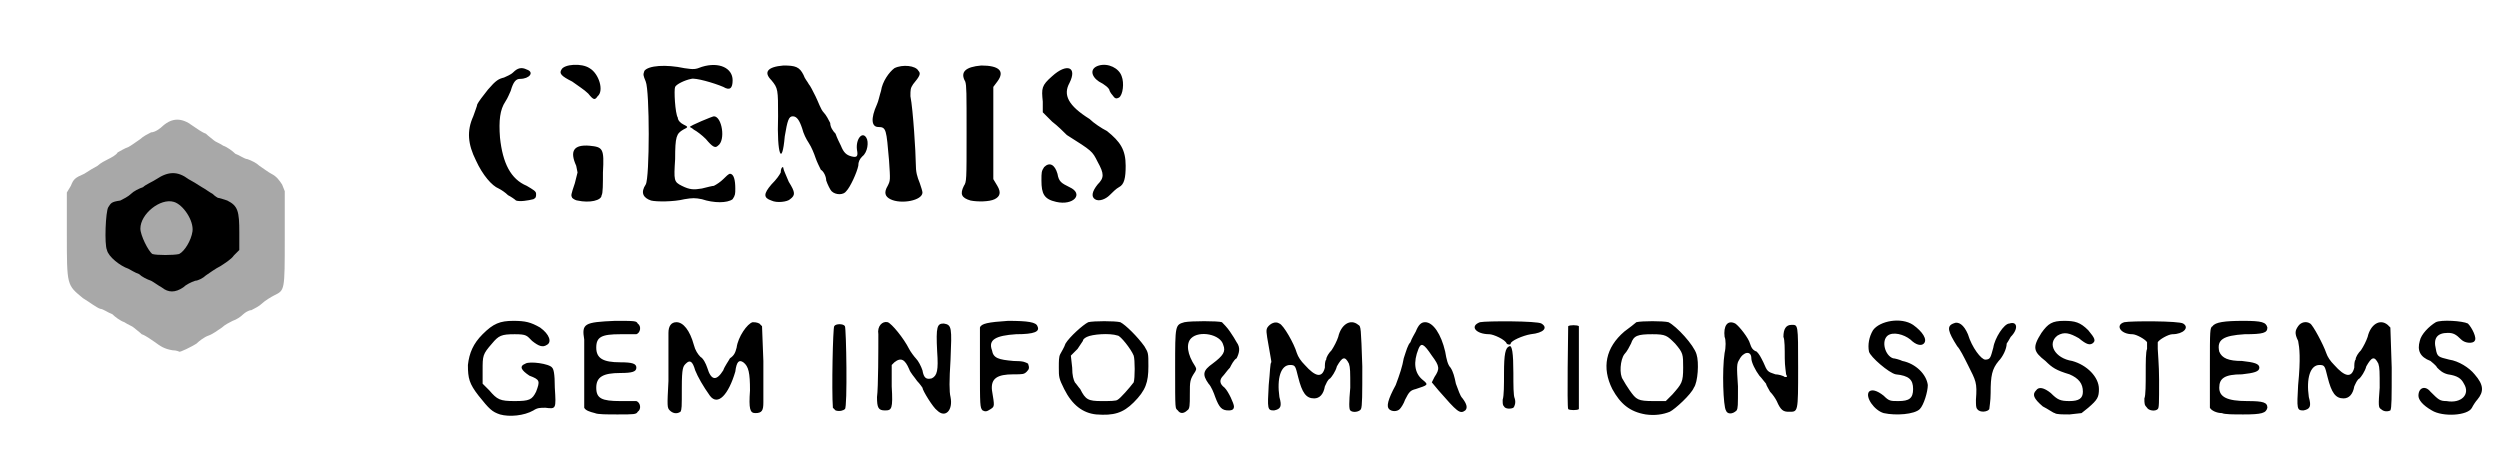
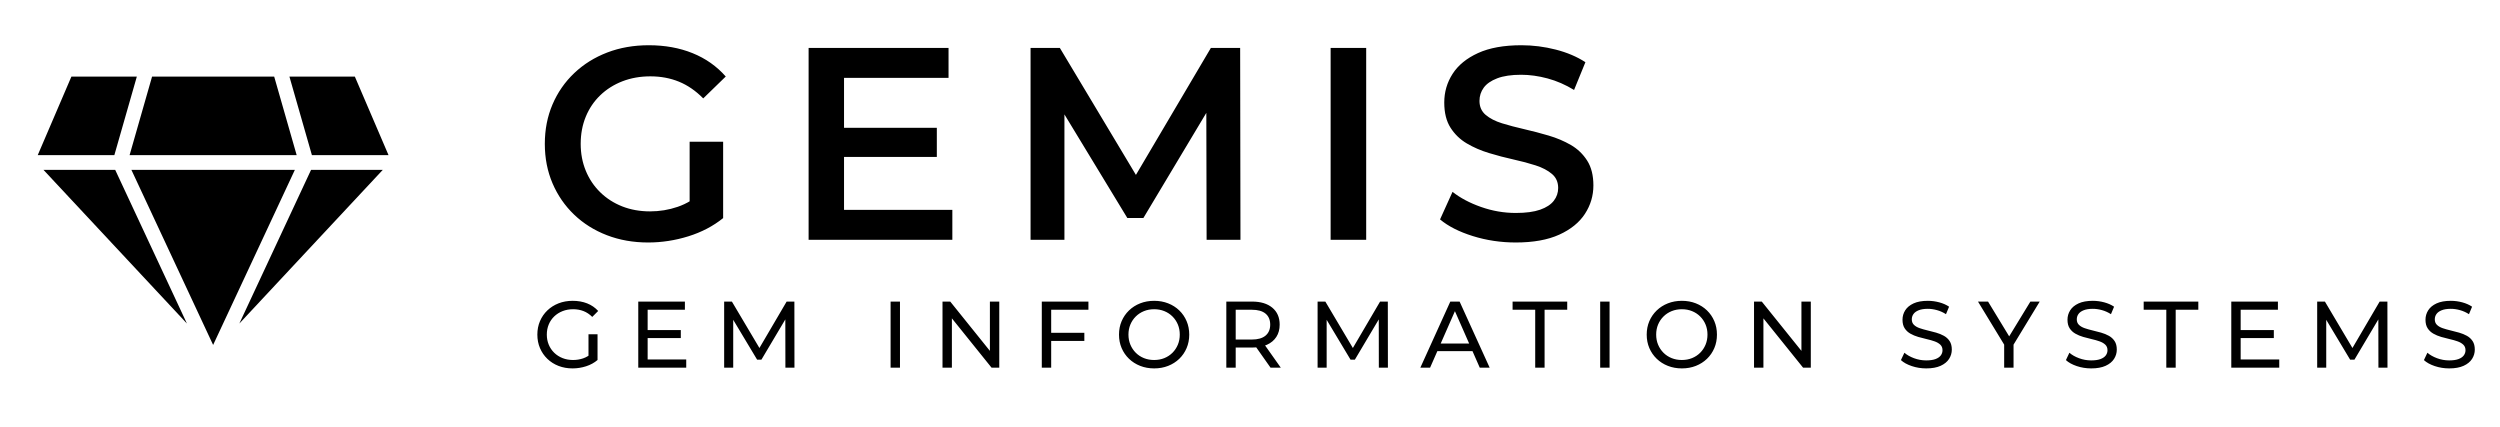
- <svg xmlns="http://www.w3.org/2000/svg" viewBox="0 0 187 34" fill-rule="evenodd" role="img" aria-label="GEMIS — GEM Information Systems">
-   <path fill="currentColor" opacity=".34" d="M12.9,26.2C12.3,26.1 12,25.9 11.6,25.6C11.3,25.4 10.9,25.1 10.6,25C10.4,24.8 10.1,24.6 10,24.5C9.9,24.4 9.6,24.3 9.3,24.1C9,24 8.6,23.7 8.4,23.5C8.1,23.4 7.7,23.1 7.5,23.1C7.2,23 6.7,22.6 6.2,22.3C5,21.3 5,21.4 5,17.5L5,14.4L5.3,13.9C5.5,13.4 5.6,13.3 6.3,13C6.6,12.8 7.1,12.5 7.3,12.4C7.5,12.2 7.9,12 8.1,11.9C8.3,11.8 8.7,11.6 8.8,11.4C9,11.3 9.3,11.1 9.6,11C9.8,10.9 10.2,10.6 10.5,10.4C10.7,10.2 11.1,10 11.3,9.9C11.6,9.9 12,9.6 12.2,9.4C12.9,8.8 13.6,8.8 14.4,9.4C14.7,9.6 15.1,9.9 15.4,10C15.6,10.2 15.9,10.4 16,10.5C16.1,10.6 16.4,10.7 16.7,10.9C17,11 17.4,11.3 17.6,11.5C17.9,11.6 18.3,11.9 18.5,11.9C18.8,12 19.2,12.2 19.4,12.4C19.7,12.6 20.1,12.9 20.3,13C20.7,13.2 20.9,13.5 21.1,13.8L21.3,14.3L21.3,17.8C21.3,21.8 21.3,21.7 20.5,22.1C20.3,22.2 19.8,22.5 19.6,22.7C19.4,22.9 19,23.1 18.8,23.2C18.6,23.2 18.3,23.4 18.2,23.5C18,23.7 17.7,23.9 17.4,24C17.2,24.1 16.8,24.3 16.6,24.5C16.3,24.7 15.9,25 15.6,25.1C15.3,25.2 14.9,25.5 14.7,25.7C14.4,25.9 13.4,26.4 13.4,26.3C13.4,26.3 13.2,26.2 12.9,26.2Z" />
-   <path fill="currentColor" d="M12.1,21.5C11.9,21.4 11.5,21.1 11.3,21C11,20.9 10.6,20.7 10.4,20.5C10.1,20.4 9.8,20.2 9.6,20.1C9,19.9 8.1,19.2 8,18.7C7.8,18.3 7.9,15.8 8.1,15.5C8.3,15.2 8.3,15.1 9,15C9.2,14.9 9.6,14.7 9.8,14.5C10,14.3 10.4,14.1 10.7,14C10.9,13.8 11.4,13.6 11.7,13.4C12.6,12.8 13.3,12.8 14.1,13.4C14.3,13.5 14.8,13.8 15.1,14C15.3,14.1 15.7,14.4 15.9,14.5C16.1,14.7 16.3,14.8 16.3,14.8C16.4,14.8 16.7,14.9 17,15C17.8,15.4 17.9,15.8 17.9,17.4L17.9,18.7L17.5,19.1C17.3,19.4 16.8,19.7 16.5,19.9C16.1,20.1 15.7,20.4 15.4,20.6C15.2,20.8 14.8,21 14.6,21C14.3,21.1 13.9,21.3 13.7,21.5C13.1,21.9 12.6,21.9 12.1,21.5ZM13.4,19C13.8,18.8 14.3,18 14.4,17.3C14.5,16.5 13.7,15.3 13,15.1C12,14.8 10.5,16 10.5,17.1C10.5,17.6 11.1,18.8 11.4,19C11.7,19.1 13,19.1 13.4,19Z" />
-   <path fill="currentColor" d="M37.4,31C36.8,30.8 36.6,30.6 35.8,29.6C35.1,28.7 35,28.3 35,27.3C35.1,26.4 35.4,25.7 36.1,25C36.9,24.2 37.4,24 38.4,24C39.3,24 39.7,24.1 40.4,24.5C41.1,25 41.3,25.6 40.9,25.8C40.6,26 40.3,25.9 39.8,25.5C39.4,25.1 39.4,25 38.5,25C37.5,25 37.3,25.1 36.8,25.7C36.1,26.5 36.1,26.6 36.1,27.7L36.1,28.7L36.6,29.2C37.2,29.9 37.4,30 38.5,30C39.6,30 39.8,29.9 40.1,29.3C40.4,28.5 40.4,28.4 39.6,28.1C39,27.7 38.8,27.4 39.3,27.2C39.6,27 41.1,27.2 41.3,27.5C41.4,27.6 41.5,27.9 41.5,29C41.6,30.6 41.6,30.6 40.8,30.5C40.4,30.5 40.2,30.5 39.9,30.7C39.2,31.1 38.1,31.2 37.4,31ZM82,31C81,30.9 80.2,30.3 79.6,29.1C79.2,28.3 79.2,28.2 79.2,27.5C79.2,27 79.2,26.7 79.3,26.5C79.4,26.3 79.6,26 79.7,25.7C80,25.2 81,24.3 81.4,24.1C81.8,24 83.4,24 83.8,24.1C84.2,24.3 85.1,25.2 85.6,25.9C85.9,26.4 85.9,26.4 85.9,27.4C85.9,28.6 85.7,29.2 84.8,30.1C84,30.9 83.3,31.1 82,31ZM123.1,31C121.9,30.8 121.2,30.2 120.6,29.1C119.8,27.5 120.1,26 121.5,24.8C121.9,24.5 122.3,24.2 122.4,24.1C122.8,24 124.4,24 124.8,24.1C125.4,24.4 126.7,25.8 126.9,26.5C127.1,27.1 127,28.6 126.7,29C126.5,29.5 125.3,30.6 124.9,30.8C124.4,31 123.8,31.1 123.1,31ZM44.5,30.9C44.1,30.8 43.8,30.7 43.7,30.5C43.7,30.4 43.7,29.3 43.7,28.1C43.7,26.9 43.7,25.6 43.7,25.4C43.5,24.2 43.7,24.1 46,24C47.5,24 47.6,24 47.7,24.2C48,24.4 47.9,24.9 47.6,25C47.5,25 46.9,25 46.4,25C45,25 44.6,25.2 44.6,26C44.6,26.8 45.1,27.1 46.4,27.1C47.3,27.1 47.6,27.2 47.6,27.5C47.6,27.8 47.3,27.9 46.4,27.9C45.1,27.9 44.6,28.2 44.6,29C44.6,29.8 45,30 46.4,30C46.9,30 47.5,30 47.6,30C47.9,30.1 48,30.6 47.7,30.8C47.6,31 47.4,31 46.2,31C45.4,31 44.7,31 44.5,30.9ZM140.9,30.9C140.2,30.7 139.5,29.7 139.8,29.3C140,29.1 140.4,29.2 140.9,29.6C141.3,30 141.4,30 142,30C142.8,30 143.1,29.8 143.1,29.1C143.1,28.4 142.8,28.1 141.8,28C141.3,27.9 139.9,26.7 139.8,26.3C139.7,25.8 139.8,25.2 140.1,24.7C140.6,24 142.2,23.7 143.1,24.3C143.8,24.8 144.2,25.4 143.9,25.7C143.7,25.9 143.3,25.8 142.9,25.4C142.4,25 141.6,24.8 141.2,25.1C140.7,25.5 141,26.6 141.6,26.8C141.7,26.8 142.1,26.9 142.3,27C143.3,27.2 144.1,28 144.2,28.8C144.2,29.3 143.9,30.3 143.6,30.6C143.2,31 141.8,31.1 140.9,30.9ZM153.7,30.9C153.6,30.9 153.2,30.6 152.8,30.4C152.1,29.8 152,29.5 152.3,29.2C152.5,28.9 152.9,29 153.4,29.4C153.9,29.9 154.1,30 154.8,30C155.5,30 155.8,29.8 155.8,29.3C155.8,28.7 155.5,28.3 154.8,28C153.8,27.7 153.5,27.5 153,27C152.1,26.3 152,26 152.7,24.9C153.2,24.2 153.5,24 154.4,24C155.2,24 155.6,24.1 156.2,24.7C156.7,25.3 156.8,25.5 156.5,25.7C156.3,25.8 156.1,25.8 155.5,25.3C154.8,24.9 154.4,24.8 153.9,25.1C153.1,25.7 153.7,26.8 155,27C156.1,27.3 157,28.2 157,29.1C157,29.7 156.9,29.9 156.2,30.5L155.7,30.9L154.8,31C154.3,31 153.8,31 153.7,30.9ZM166.2,30.9C165.8,30.9 165.4,30.7 165.3,30.5C165.3,30.3 165.3,29 165.3,27.4C165.3,24.7 165.3,24.5 165.5,24.4C165.7,24.1 166.4,24 167.8,24C169.2,24 169.5,24.1 169.6,24.5C169.6,24.9 169.3,25 167.9,25C166.3,25.1 165.8,25.4 166,26.3C166.2,26.8 166.7,27 167.7,27C168.6,27.1 169,27.2 169,27.5C169,27.8 168.6,27.9 167.7,28C166.4,28 166,28.3 166,29C166,29.7 166.6,30 168.1,30C169.3,30 169.6,30.1 169.6,30.5C169.5,30.9 169.2,31 167.8,31C167.1,31 166.4,31 166.2,30.9ZM181.9,30.7C181.2,30.3 180.9,29.9 180.9,29.6C180.9,29 181.4,28.8 181.8,29.3C182.4,29.9 182.5,30 183,30C184.1,30.2 184.8,29.5 184.3,28.7C184.1,28.3 183.8,28.1 183.1,28C182.7,27.9 182.5,27.7 182.3,27.5C182.2,27.3 181.9,27.1 181.8,27C181,26.7 180.8,26.2 181,25.5C181.1,25 181.7,24.4 182.2,24.1C182.6,23.9 184.2,24 184.6,24.2C184.9,24.5 185.3,25.3 185.1,25.5C185,25.7 184.4,25.7 184.1,25.4C183.7,25 183.5,24.9 183.1,24.9C182.3,24.9 182,25.3 182.2,26.1C182.3,26.7 182.4,26.7 183.2,26.9C183.9,27 184.7,27.5 185.1,28C185.8,28.8 185.8,29.3 185.3,29.9C185.2,30 185,30.3 184.9,30.5C184.6,31.1 182.7,31.2 181.9,30.7ZM50.1,30.7C49.9,30.5 49.9,30.4 50,28.5C50,26.3 50,25.5 50,24.9C50,24.4 50.2,24.1 50.6,24.1C51.1,24.1 51.6,24.7 51.9,25.8C52,26.2 52.2,26.5 52.4,26.7C52.6,26.8 52.8,27.2 52.9,27.5C53.2,28.5 53.6,28.5 54.1,27.7C54.2,27.4 54.5,27 54.6,26.8C54.9,26.6 55,26.4 55.1,26C55.2,25.2 55.9,24.2 56.3,24.1C56.4,24.1 56.6,24.1 56.8,24.2L57,24.4L57.1,27C57.1,28.5 57.1,29.9 57.1,30.1C57.1,30.7 57,30.9 56.5,30.9C56.1,30.9 56,30.6 56.1,29.2C56.1,27.9 56,27.4 55.6,27.1C55.3,26.9 55.1,27 55,27.8C54.5,29.5 53.7,30.4 53.1,29.6C52.6,28.9 52.2,28.2 52,27.7C51.8,27 51.6,26.9 51.3,27.2C51.1,27.4 51,27.5 51,29C51,30.5 51,30.6 50.9,30.8C50.6,31 50.3,30.9 50.1,30.7ZM70.1,30.7C69.8,30.5 69,29.2 69,29C69,29 68.8,28.7 68.6,28.5C68.4,28.2 68.1,27.9 68,27.6C67.7,26.9 67.4,26.7 66.9,27.1L66.7,27.3L66.7,28.9C66.8,30.6 66.7,30.7 66.2,30.7C65.7,30.7 65.6,30.5 65.6,29.7C65.7,29 65.7,26 65.7,25C65.6,24.4 66,24 66.4,24.1C66.7,24.2 67.6,25.3 68,26.1C68.1,26.3 68.4,26.7 68.5,26.8C68.7,27 68.9,27.4 69,27.7C69.1,28.3 69.3,28.4 69.7,28.3C70.1,28.1 70.2,27.7 70.1,26.3C70,24.4 70.1,24.2 70.6,24.2C71.2,24.3 71.2,24.5 71.1,26.9C71,28.5 71,29.3 71.1,29.7C71.3,30.7 70.7,31.3 70.1,30.7ZM88.1,30.7C87.9,30.5 87.9,30.8 87.9,27.5C87.9,24.3 87.9,24.3 88.6,24.1C89.1,24 91.1,24 91.4,24.1C91.5,24.2 91.8,24.5 92,24.8C92.2,25.1 92.4,25.4 92.5,25.6C92.8,26 92.7,26.4 92.5,26.8C92.3,26.9 92.1,27.3 92,27.5C91.8,27.7 91.6,28 91.5,28.1C91.2,28.4 91.2,28.7 91.6,29C91.9,29.3 92.3,30.2 92.3,30.4C92.3,30.6 92.2,30.7 91.9,30.7C91.4,30.7 91.2,30.5 90.9,29.7C90.8,29.4 90.6,28.9 90.4,28.7C89.9,28 90,27.7 90.7,27.2C91.5,26.6 91.7,26.3 91.5,25.8C91.3,25 89.7,24.7 89.1,25.3C88.7,25.7 88.8,26.5 89.4,27.4C89.5,27.6 89.5,27.6 89.4,27.8C89,28.4 89,28.5 89,29.5C89,30.3 89,30.6 88.8,30.7C88.6,30.9 88.3,31 88.1,30.7ZM129.1,30.7C128.9,30.4 128.8,27.7 129,26.4C129.1,26 129.1,25.4 129,25.2C128.9,24.4 129.2,23.9 129.8,24.2C130.1,24.4 130.8,25.3 130.9,25.7C131,26 131.1,26.2 131.4,26.3C131.6,26.5 131.7,26.7 131.9,27.1C132.2,27.8 132.2,27.8 132.8,28C133,28 133.4,28.1 133.5,28.2C133.7,28.2 133.7,28.2 133.6,28C133.6,27.9 133.5,27.4 133.5,26.8C133.5,26.1 133.5,25.4 133.4,25.2C133.4,24.6 133.6,24.3 134,24.3C134.5,24.3 134.5,24.2 134.5,27.5C134.5,30.9 134.5,30.8 133.8,30.8C133.4,30.8 133.2,30.7 132.9,30C132.8,29.8 132.6,29.5 132.4,29.3C132.3,29.1 132.1,28.8 132.1,28.7C132,28.6 131.8,28.3 131.6,28.1C131.3,27.7 131,27.1 131,26.8C131,26.2 130.4,26.3 130.1,26.9C129.9,27.2 129.9,27.4 130,28.9C130,30.4 130,30.5 129.9,30.7C129.6,31 129.2,31 129.1,30.7ZM62.5,30.7C62.4,30.6 62.3,30.5 62.3,30.5C62.2,29.2 62.3,24.5 62.4,24.4C62.5,24.2 63.1,24.2 63.2,24.4C63.3,24.5 63.4,30.5 63.2,30.6C63.1,30.7 62.8,30.8 62.5,30.7ZM73.5,30.7C73.3,30.5 73.3,30.3 73.3,27.6C73.3,26 73.3,24.6 73.3,24.5C73.4,24.2 73.9,24.1 75.4,24C76.9,24 77.5,24.1 77.6,24.4C77.8,24.8 77.4,25 76,25C74.5,25.1 73.9,25.4 74.2,26.2C74.3,26.8 74.7,26.9 75.8,27C76.6,27 76.7,27.1 76.9,27.2C77,27.5 77,27.6 76.8,27.8C76.6,28 76.5,28 75.8,28C74.6,28 74.1,28.3 74.2,29.2C74.4,30.4 74.4,30.4 74.1,30.6C73.8,30.8 73.7,30.8 73.5,30.7ZM101,30.7C100.9,30.6 100.9,30.1 101,29C101,27.8 101,27.5 100.9,27.2C100.6,26.6 100.4,26.7 100,27.4C99.9,27.8 99.6,28.2 99.5,28.3C99.3,28.4 99.2,28.7 99.1,28.9C99,29.5 98.7,29.8 98.3,29.8C97.7,29.8 97.4,29.4 97.1,28.2C96.9,27.4 96.9,27.3 96.5,27.3C95.8,27.3 95.5,28.3 95.7,29.7C95.9,30.4 95.8,30.6 95.3,30.7C94.8,30.7 94.8,30.6 94.9,28.8C95,27.9 95,27.1 95.1,27.1C95.1,27 95,26.5 94.9,25.9C94.7,24.8 94.7,24.7 94.8,24.5C95,24.2 95.4,24 95.7,24.2C96,24.3 96.8,25.7 97,26.4C97.1,26.7 97.3,27 97.6,27.3C98.4,28.2 98.9,28.3 99.1,27.5C99.1,27.3 99.1,27 99.2,26.9C99.2,26.7 99.4,26.4 99.6,26.2C99.8,25.9 100,25.5 100.1,25.2C100.3,24.3 101,23.8 101.6,24.3C101.8,24.4 101.8,24.5 101.9,27.4C101.9,29.5 101.9,30.4 101.8,30.6C101.7,30.8 101.2,30.9 101,30.7ZM103.9,30.6C103.7,30.4 103.8,29.9 104.4,28.8C104.7,28 104.9,27.4 105,26.8C105.2,26.2 105.3,25.8 105.5,25.6C105.6,25.3 105.8,25 105.9,24.8C106.1,24.3 106.3,24.1 106.6,24.1C107.2,24.1 107.8,25 108.1,26.3C108.2,26.9 108.3,27.3 108.5,27.5C108.7,27.8 108.8,28.2 108.9,28.7C109.1,29.2 109.2,29.6 109.4,29.8C109.7,30.2 109.8,30.5 109.6,30.7C109.2,31 109,30.8 107.6,29.2L107.1,28.6L107.3,28.2C107.7,27.6 107.7,27.4 107.1,26.6C106.5,25.7 106.3,25.6 106.1,26.1C105.7,27.1 105.8,27.9 106.4,28.4C106.9,28.8 106.8,28.8 105.9,29.1C105.5,29.2 105.4,29.3 105.1,29.9C105,30.2 104.8,30.5 104.7,30.6C104.5,30.8 104.1,30.8 103.9,30.6ZM147.9,30.6C147.8,30.5 147.8,30.3 147.8,29.9C147.9,28.6 147.8,28.5 147.2,27.3C146.9,26.7 146.6,26.1 146.4,25.9C145.7,24.8 145.6,24.4 146.1,24.2C146.5,24 146.9,24.3 147.2,25C147.5,26 148.2,26.9 148.5,26.9C148.9,26.9 148.9,26.7 149.1,26C149.2,25.3 149.9,24.2 150.3,24.2C150.9,24 151,24.6 150.4,25.2C150.3,25.4 150.1,25.7 150.1,25.7C150.1,26.1 149.8,26.7 149.5,27C149,27.6 148.9,28.1 148.9,29.4C148.9,30 148.8,30.5 148.8,30.6C148.7,30.8 148.1,30.9 147.9,30.6ZM178.1,30.6C177.9,30.5 177.9,30.3 178,29C178,27.8 178,27.5 177.9,27.2C177.6,26.6 177.4,26.7 177,27.4C176.9,27.8 176.6,28.2 176.5,28.3C176.3,28.4 176.2,28.7 176.1,28.9C176,29.5 175.7,29.8 175.3,29.8C174.7,29.8 174.4,29.4 174.1,28.2C173.9,27.4 173.9,27.3 173.5,27.3C172.8,27.3 172.5,28.3 172.7,29.7C172.9,30.4 172.8,30.6 172.3,30.7C171.8,30.7 171.8,30.6 171.9,28.8C172.1,26.8 172,26 171.9,25.5C171.6,24.9 171.7,24.7 171.9,24.4C172.1,24.1 172.5,24 172.8,24.2C173,24.3 173.8,25.8 174,26.4C174.1,26.7 174.3,27 174.6,27.3C175.4,28.2 175.9,28.3 176.1,27.5C176.1,27.3 176.1,27 176.2,26.9C176.2,26.7 176.4,26.4 176.6,26.2C176.8,25.9 177,25.5 177.1,25.2C177.3,24.3 178,23.8 178.6,24.3L178.8,24.5L178.9,27.5C178.9,29.8 178.9,30.5 178.8,30.7C178.6,30.8 178.3,30.8 178.1,30.6ZM117.3,30.6C117.2,30.4 117.3,24.6 117.3,24.4C117.4,24.3 118,24.3 118.1,24.4C118.1,24.5 118.1,25.9 118.1,27.5C118.1,29.1 118.1,30.5 118.1,30.6C118,30.7 117.4,30.7 117.3,30.6ZM160.6,30.5C160.4,30.3 160.4,30.2 160.4,29.8C160.5,29.6 160.5,28.7 160.5,27.9C160.5,27.1 160.5,26.3 160.6,26.1C160.6,26 160.6,25.7 160.6,25.6C160.5,25.4 159.8,25 159.5,25C158.6,25 158.2,24.3 158.9,24.1C159.4,24 163,24 163.3,24.2C163.8,24.5 163.3,25 162.5,25C162.2,25 161.5,25.4 161.4,25.6C161.4,25.8 161.4,26 161.4,26.1C161.4,26.3 161.5,27.3 161.5,28.4C161.5,30.2 161.5,30.5 161.4,30.6C161.2,30.8 160.7,30.7 160.6,30.5ZM112.5,30.4C112.4,30.3 112.4,30.2 112.4,29.9C112.5,29.6 112.5,28.8 112.5,27.9C112.5,26.5 112.6,26 112.9,25.9C113.1,25.8 113.2,26.4 113.2,27.9C113.2,28.8 113.2,29.6 113.3,29.8C113.4,30.1 113.3,30.4 113.2,30.5C113,30.6 112.6,30.6 112.5,30.4ZM83.6,29.9C83.8,29.8 84.5,29 84.8,28.6C84.9,28.3 84.9,26.9 84.8,26.6C84.6,26.1 83.8,25.1 83.6,25.1C83,24.9 81.7,25 81.3,25.2C81.1,25.3 81,25.4 81,25.5C81,25.5 80.8,25.8 80.6,26.1L80.1,26.6L80.2,27.5C80.2,28.1 80.3,28.4 80.4,28.6C80.5,28.7 80.7,29 80.8,29.1C81.2,29.9 81.4,30 82.4,30C83,30 83.5,30 83.6,29.9ZM125.1,29.5C125.8,28.7 125.9,28.6 125.9,27.5C125.9,26.5 125.9,26.4 125.3,25.7C124.7,25.1 124.6,25 123.6,25C122.5,25 122.2,25.1 122,25.7C121.9,25.9 121.7,26.3 121.5,26.5C121.2,26.9 121.1,28 121.4,28.4C121.5,28.6 121.7,28.9 121.9,29.2C122.4,29.9 122.5,30 123.7,30L124.6,30L125.1,29.5ZM112.7,25.7C112.6,25.4 111.7,25 111.4,25C110.4,25 109.9,24.4 110.7,24.1C111.2,24 115,24 115.3,24.2C115.8,24.5 115.5,24.9 114.5,25C113.9,25.1 113,25.5 113,25.7C113,25.8 112.8,25.8 112.7,25.7ZM79,15.1C78.1,14.9 77.9,14.5 77.9,13.5C77.9,12.9 77.9,12.8 78.1,12.5C78.5,12.1 78.9,12.3 79.1,13C79.2,13.6 79.4,13.7 80,14C81.1,14.5 80.3,15.4 79,15.1ZM38.6,15C38.5,14.9 38.2,14.7 38,14.6C37.8,14.4 37.5,14.2 37.3,14.1C36.8,13.9 36.1,13.1 35.6,12C35,10.8 34.9,9.8 35.4,8.7C35.5,8.4 35.7,7.9 35.7,7.8C35.8,7.6 36.1,7.2 36.5,6.7C37.1,6 37.3,5.9 37.7,5.8C37.9,5.7 38.2,5.6 38.4,5.4C38.7,5.1 39,5 39.4,5.2C40,5.4 39.6,5.9 38.9,5.9C38.6,5.9 38.4,6.1 38.2,6.8C38.1,7 38,7.3 37.8,7.6C37.4,8.2 37.3,9 37.4,10.3C37.6,12.2 38.2,13.4 39.4,13.9C39.9,14.2 40.1,14.3 40.1,14.5C40.1,14.7 40.1,14.8 39.9,14.9C39.5,15 38.9,15.1 38.6,15ZM43.2,15C43.1,15 42.9,14.9 42.8,14.8C42.7,14.6 42.7,14.6 43,13.7L43.2,12.9L43.1,12.4C42.6,11.3 42.9,10.8 44.1,10.9C45.1,11 45.2,11.1 45.1,12.9C45.1,13.7 45.1,14.5 45,14.6C45,15 44.1,15.2 43.2,15ZM48.7,15C48.1,14.8 47.9,14.4 48.3,13.8C48.6,13.3 48.6,6.8 48.3,6.1C48.1,5.6 48.1,5.6 48.2,5.3C48.5,4.9 49.8,4.8 51.2,5.1C51.9,5.2 52,5.2 52.5,5C53.8,4.6 54.8,5.1 54.8,6C54.8,6.6 54.6,6.8 54.1,6.5C53.4,6.2 52,5.8 51.7,5.9C51.2,6 50.6,6.3 50.5,6.5C50.4,6.7 50.5,8.5 50.7,8.8C50.7,9 50.9,9.2 51.1,9.3C51.5,9.5 51.5,9.5 51.1,9.7C50.6,10 50.5,10.2 50.5,11.9C50.4,13.5 50.4,13.6 51,13.9C51.6,14.2 51.9,14.2 52.5,14.1C52.9,14 53.3,13.9 53.4,13.9C53.6,13.8 53.9,13.6 54.1,13.4C54.3,13.2 54.5,13 54.6,13C54.9,13 55,13.5 55,14.1C55,14.5 55,14.6 54.8,14.9C54.4,15.2 53.4,15.2 52.5,14.9C52,14.8 51.8,14.8 51.2,14.9C50.4,15.1 49.1,15.1 48.7,15ZM57.7,15C57.1,14.8 57.1,14.5 57.7,13.8C58.1,13.4 58.3,13.1 58.4,12.9C58.4,12.5 58.6,12.4 58.6,12.6C58.6,12.7 58.8,13.1 59,13.6C59.5,14.4 59.5,14.6 59.1,14.9C58.9,15.1 58.1,15.2 57.7,15ZM66.6,14.9C66.2,14.7 66.1,14.4 66.4,13.9C66.6,13.5 66.6,13.5 66.5,12C66.3,9.7 66.3,9.5 65.7,9.5C65.2,9.5 65.1,8.9 65.6,7.8C65.7,7.6 65.8,7.1 65.9,6.8C66,6.1 66.5,5.4 66.9,5.1C67.5,4.8 68.5,4.9 68.7,5.3C68.9,5.5 68.8,5.7 68.3,6.3C68.1,6.6 68.1,6.7 68.1,7.2C68.3,8.2 68.5,11.5 68.5,12.2C68.5,12.9 68.6,13.2 68.8,13.7C68.9,14 69,14.3 69,14.4C69,15 67.4,15.3 66.6,14.9ZM72.6,15C71.9,14.8 71.8,14.5 72.1,13.9C72.3,13.6 72.3,13.5 72.3,10C72.3,6.9 72.3,6.4 72.2,6.1C71.8,5.4 72.2,5 73.4,4.9C74.7,4.9 75.2,5.3 74.6,6.1L74.3,6.5L74.3,10L74.3,13.4L74.6,13.9C74.9,14.4 74.8,14.7 74.4,14.9C74,15.1 73.1,15.1 72.6,15ZM81.9,14.9C81.6,14.7 81.7,14.3 82.1,13.8C82.6,13.3 82.6,13 82.1,12.1C81.7,11.3 81.7,11.3 79.8,10.1C79.6,9.9 79.1,9.4 78.7,9.1L78,8.4L78,7.6C77.9,6.6 77.9,6.4 78.7,5.7C79.8,4.7 80.6,5 80,6.2C79.5,7.1 79.9,7.9 81.5,8.9C81.8,9.2 82.4,9.6 82.8,9.8C83.8,10.6 84.2,11.2 84.2,12.4C84.2,13.3 84.1,13.8 83.7,14C83.5,14.1 83.2,14.4 83,14.6C82.7,14.9 82.2,15.1 81.9,14.9ZM62.2,14.3C62.1,14.2 61.9,13.8 61.8,13.5C61.8,13.2 61.6,12.8 61.4,12.7C61.3,12.5 61.1,12.1 61,11.8C60.9,11.5 60.7,11 60.5,10.7C60.3,10.4 60.1,10 60,9.6C59.8,9 59.6,8.7 59.3,8.7C59,8.7 58.9,9 58.7,10.2C58.5,12.5 58.1,11.6 58.2,8.7C58.2,6.7 58.2,6.6 57.7,6C57.1,5.4 57.4,5 58.6,4.9C59.5,4.9 59.8,5 60.1,5.6C60.2,5.9 60.4,6.1 60.5,6.3C60.6,6.4 60.8,6.8 61,7.2C61.2,7.6 61.4,8.2 61.6,8.4C61.8,8.6 62,9 62.1,9.2C62.1,9.5 62.3,9.8 62.5,10C62.6,10.3 62.8,10.7 62.9,10.9C63.1,11.4 63.3,11.6 63.7,11.7C64.1,11.8 64.2,11.7 64.1,11.2C64,10.4 64.5,9.8 64.8,10.3C65,10.6 64.9,11.4 64.5,11.7C64.3,11.9 64.2,12.1 64.2,12.4C64.1,12.9 63.6,14 63.3,14.3C63.1,14.6 62.5,14.6 62.2,14.3ZM52.8,10.4C52.5,10.1 52.1,9.8 51.9,9.7C51.8,9.6 51.6,9.5 51.6,9.5C51.6,9.4 53.3,8.7 53.4,8.7C54,8.7 54.3,10.5 53.7,10.9C53.5,11.1 53.3,11 52.8,10.4ZM44,7C43.7,6.7 43.2,6.4 42.8,6.1C42,5.7 41.8,5.5 42,5.2C42.2,4.8 43.5,4.7 44.1,5.1C44.8,5.5 45.2,6.8 44.7,7.2C44.5,7.5 44.4,7.5 44,7ZM83.2,7.1C83.1,7 83,6.8 83,6.8C83,6.6 82.6,6.3 82.2,6.1C81.6,5.7 81.5,5.1 82.2,4.9C82.9,4.7 83.7,5.1 83.9,5.7C84.1,6.2 84,7.1 83.7,7.3C83.5,7.4 83.4,7.4 83.2,7.1Z" />
+ <svg xmlns="http://www.w3.org/2000/svg" viewBox="0 0 234.6 40" role="img" aria-label="GEMIS — GEM Information Systems" fill="currentColor">
+   <g>
+     <polygon points="6.70,7.19 12.84,7.19 10.73,14.56 3.54,14.56" />
+     <polygon points="14.27,7.19 25.73,7.19 27.84,14.56 12.16,14.56" />
+     <polygon points="27.16,7.19 33.30,7.19 36.46,14.56 29.27,14.56" />
+     <polygon points="4.08,15.94 10.81,15.94 17.54,30.36" />
+     <polygon points="12.33,15.94 27.67,15.94 20.00,32.37" />
+     <polygon points="29.19,15.94 35.92,15.94 22.46,30.36" />
+   </g>
+   <path d="M60.822 22.755Q58.726 22.755 56.955 22.073Q55.183 21.392 53.878 20.143Q52.573 18.894 51.85 17.205Q51.126 15.516 51.126 13.5Q51.126 11.484 51.85 9.795Q52.573 8.106 53.891 6.857Q55.209 5.608 56.984 4.927Q58.759 4.245 60.884 4.245Q63.155 4.245 64.993 4.989Q66.832 5.732 68.105 7.179L65.991 9.234Q64.941 8.167 63.716 7.666Q62.49 7.164 61.036 7.164Q59.607 7.164 58.406 7.629Q57.204 8.095 56.325 8.944Q55.445 9.792 54.969 10.951Q54.492 12.11 54.492 13.5Q54.492 14.861 54.969 16.021Q55.445 17.182 56.325 18.042Q57.204 18.902 58.391 19.369Q59.578 19.836 61.003 19.836Q62.345 19.836 63.591 19.41Q64.837 18.985 65.965 17.98L67.859 20.466Q66.46 21.594 64.598 22.174Q62.735 22.755 60.822 22.755ZM67.859 20.466 64.715 20.031V13.302H67.859Z M75.88 22.5V4.5H89.011V7.308H79.204V19.692H89.368V22.5ZM78.949 14.729V11.992H87.912V14.729Z M96.708 22.5V4.5H99.458L107.33 17.64H105.871L113.627 4.5H116.376L116.405 22.5H113.228L113.199 9.473H113.871L107.297 20.455H105.787L99.12 9.473H99.886V22.5Z M124.866 22.5V4.5H128.203V22.5Z M142.238 22.755Q140.132 22.755 138.202 22.151Q136.273 21.547 135.134 20.59L136.305 18.003Q137.389 18.861 138.982 19.422Q140.574 19.984 142.245 19.984Q143.656 19.984 144.527 19.678Q145.398 19.372 145.809 18.84Q146.219 18.308 146.219 17.642Q146.219 16.817 145.634 16.322Q145.05 15.826 144.106 15.521Q143.163 15.216 142.019 14.964Q140.876 14.712 139.73 14.363Q138.585 14.015 137.641 13.457Q136.698 12.899 136.114 11.979Q135.529 11.06 135.529 9.62Q135.529 8.15 136.311 6.931Q137.093 5.712 138.699 4.979Q140.306 4.245 142.77 4.245Q144.394 4.245 145.989 4.653Q147.584 5.062 148.775 5.836L147.71 8.442Q146.507 7.707 145.227 7.361Q143.946 7.016 142.741 7.016Q141.374 7.016 140.501 7.349Q139.629 7.682 139.231 8.231Q138.834 8.779 138.834 9.468Q138.834 10.289 139.418 10.783Q140.003 11.277 140.946 11.569Q141.889 11.861 143.035 12.122Q144.18 12.384 145.324 12.722Q146.468 13.059 147.411 13.606Q148.354 14.153 148.939 15.07Q149.524 15.988 149.524 17.403Q149.524 18.847 148.731 20.066Q147.938 21.285 146.321 22.02Q144.705 22.755 142.238 22.755Z" />
+   <path d="M53.729 34.571Q53.016 34.571 52.412 34.337Q51.809 34.102 51.364 33.673Q50.919 33.244 50.672 32.666Q50.425 32.088 50.425 31.4Q50.425 30.712 50.672 30.134Q50.919 29.556 51.368 29.127Q51.816 28.698 52.42 28.463Q53.023 28.229 53.744 28.229Q54.485 28.229 55.095 28.468Q55.704 28.708 56.133 29.181L55.578 29.739Q55.197 29.362 54.752 29.19Q54.306 29.018 53.781 29.018Q53.247 29.018 52.794 29.195Q52.342 29.372 52.008 29.693Q51.675 30.014 51.494 30.448Q51.313 30.883 51.313 31.4Q51.313 31.909 51.494 32.344Q51.675 32.779 52.008 33.103Q52.342 33.428 52.791 33.605Q53.239 33.782 53.774 33.782Q54.269 33.782 54.723 33.628Q55.178 33.473 55.57 33.11L56.073 33.782Q55.614 34.173 54.997 34.372Q54.38 34.571 53.729 34.571ZM56.073 33.782 55.224 33.667V31.365H56.073Z M59.895 34.5V28.3H64.271V29.067H60.775V33.733H64.396V34.5ZM60.701 31.727V30.975H63.887V31.727Z M67.955 34.5V28.3H68.681L71.459 32.984H71.072L73.818 28.3H74.545L74.552 34.5H73.702L73.694 29.641H73.892L71.452 33.75H71.047L68.583 29.641H68.805V34.5Z M83.573 34.5V28.3H84.454V34.5Z M88.445 34.5V28.3H89.171L93.266 33.391H92.892V28.3H93.772V34.5H93.046L88.951 29.409H89.325V34.5Z M97.762 34.5V28.3H102.138V29.067H98.643V34.5ZM98.561 31.994V31.227H101.755V31.994Z M108.308 34.571Q107.597 34.571 106.993 34.333Q106.389 34.095 105.944 33.666Q105.5 33.237 105.253 32.661Q105.007 32.084 105.007 31.4Q105.007 30.716 105.253 30.139Q105.5 29.563 105.945 29.133Q106.391 28.703 106.992 28.466Q107.594 28.229 108.306 28.229Q109.018 28.229 109.617 28.465Q110.217 28.701 110.661 29.128Q111.105 29.556 111.351 30.135Q111.598 30.713 111.598 31.401Q111.598 32.088 111.351 32.666Q111.105 33.244 110.661 33.672Q110.217 34.099 109.617 34.335Q109.018 34.571 108.308 34.571ZM108.306 33.782Q108.824 33.782 109.262 33.605Q109.699 33.427 110.024 33.104Q110.348 32.78 110.529 32.347Q110.71 31.914 110.71 31.398Q110.71 30.882 110.53 30.451Q110.35 30.021 110.025 29.697Q109.7 29.373 109.262 29.196Q108.824 29.018 108.306 29.018Q107.788 29.018 107.348 29.196Q106.909 29.374 106.582 29.698Q106.256 30.022 106.075 30.453Q105.894 30.885 105.894 31.398Q105.894 31.911 106.075 32.344Q106.255 32.777 106.581 33.103Q106.907 33.429 107.347 33.606Q107.788 33.782 108.306 33.782Z M115.078 34.5V28.3H117.499Q118.701 28.3 119.393 28.873Q120.084 29.447 120.084 30.464Q120.084 31.132 119.773 31.614Q119.462 32.097 118.884 32.355Q118.306 32.614 117.499 32.614H115.565L115.958 32.205V34.5ZM119.226 34.5 117.642 32.25H118.597L120.188 34.5ZM115.958 32.292 115.565 31.862H117.472Q118.322 31.862 118.759 31.494Q119.196 31.126 119.196 30.464Q119.196 29.794 118.759 29.43Q118.322 29.067 117.472 29.067H115.565L115.958 28.629Z M123.643 34.5V28.3H124.37L127.147 32.984H126.761L129.507 28.3H130.233L130.241 34.5H129.39L129.383 29.641H129.581L127.141 33.75H126.735L124.271 29.641H124.493V34.5Z M133.286 34.5 136.097 28.3H136.97L139.789 34.5H138.86L136.351 28.793H136.709L134.2 34.5ZM134.481 32.953 134.726 32.238H138.213L138.466 32.953Z M144.064 34.5V29.067H141.941V28.3H147.068V29.067H144.944V34.5Z M150.161 34.5V28.3H151.042V34.5Z M157.828 34.571Q157.118 34.571 156.513 34.333Q155.909 34.095 155.465 33.666Q155.02 33.237 154.773 32.661Q154.527 32.084 154.527 31.4Q154.527 30.716 154.773 30.139Q155.02 29.563 155.466 29.133Q155.911 28.703 156.513 28.466Q157.114 28.229 157.826 28.229Q158.538 28.229 159.138 28.465Q159.737 28.701 160.181 29.128Q160.625 29.556 160.872 30.135Q161.118 30.713 161.118 31.401Q161.118 32.088 160.872 32.666Q160.625 33.244 160.181 33.672Q159.737 34.099 159.138 34.335Q158.538 34.571 157.828 34.571ZM157.826 33.782Q158.344 33.782 158.782 33.605Q159.219 33.427 159.544 33.104Q159.868 32.78 160.049 32.347Q160.23 31.914 160.23 31.398Q160.23 30.882 160.05 30.451Q159.87 30.021 159.545 29.697Q159.22 29.373 158.782 29.196Q158.344 29.018 157.826 29.018Q157.308 29.018 156.869 29.196Q156.429 29.374 156.103 29.698Q155.776 30.022 155.595 30.453Q155.415 30.885 155.415 31.398Q155.415 31.911 155.595 32.344Q155.776 32.777 156.101 33.103Q156.427 33.429 156.868 33.606Q157.308 33.782 157.826 33.782Z M164.598 34.5V28.3H165.325L169.42 33.391H169.046V28.3H169.926V34.5H169.2L165.104 29.409H165.479V34.5Z M180.757 34.571Q180.046 34.571 179.4 34.353Q178.753 34.135 178.383 33.792L178.709 33.101Q179.062 33.409 179.611 33.614Q180.161 33.82 180.755 33.82Q181.294 33.82 181.63 33.694Q181.966 33.567 182.126 33.35Q182.285 33.133 182.285 32.864Q182.285 32.541 182.08 32.346Q181.875 32.151 181.543 32.033Q181.211 31.915 180.81 31.825Q180.409 31.734 180.007 31.617Q179.605 31.499 179.273 31.311Q178.941 31.124 178.736 30.811Q178.531 30.499 178.531 30.004Q178.531 29.522 178.785 29.119Q179.04 28.716 179.567 28.472Q180.094 28.229 180.91 28.229Q181.451 28.229 181.982 28.372Q182.514 28.516 182.902 28.78L182.611 29.483Q182.209 29.224 181.764 29.102Q181.32 28.98 180.904 28.98Q180.384 28.98 180.049 29.115Q179.714 29.249 179.559 29.47Q179.403 29.691 179.403 29.968Q179.403 30.293 179.609 30.488Q179.814 30.684 180.146 30.797Q180.477 30.911 180.879 31.006Q181.281 31.1 181.683 31.214Q182.084 31.329 182.416 31.513Q182.748 31.697 182.953 32.008Q183.158 32.319 183.158 32.805Q183.158 33.279 182.899 33.682Q182.64 34.085 182.107 34.328Q181.574 34.571 180.757 34.571Z M188.071 34.5V32.128L188.273 32.672L185.614 28.3H186.558L188.801 31.99H188.281L190.532 28.3H191.408L188.75 32.672L188.951 32.128V34.5Z M196.239 34.571Q195.529 34.571 194.882 34.353Q194.236 34.135 193.866 33.792L194.192 33.101Q194.544 33.409 195.094 33.614Q195.644 33.82 196.238 33.82Q196.776 33.82 197.112 33.694Q197.448 33.567 197.608 33.35Q197.767 33.133 197.767 32.864Q197.767 32.541 197.562 32.346Q197.357 32.151 197.025 32.033Q196.694 31.915 196.292 31.825Q195.891 31.734 195.489 31.617Q195.087 31.499 194.755 31.311Q194.423 31.124 194.218 30.811Q194.013 30.499 194.013 30.004Q194.013 29.522 194.267 29.119Q194.522 28.716 195.049 28.472Q195.576 28.229 196.392 28.229Q196.933 28.229 197.464 28.372Q197.996 28.516 198.385 28.78L198.093 29.483Q197.691 29.224 197.247 29.102Q196.802 28.98 196.386 28.98Q195.867 28.98 195.531 29.115Q195.196 29.249 195.041 29.47Q194.886 29.691 194.886 29.968Q194.886 30.293 195.091 30.488Q195.296 30.684 195.628 30.797Q195.96 30.911 196.362 31.006Q196.764 31.1 197.165 31.214Q197.566 31.329 197.898 31.513Q198.23 31.697 198.435 32.008Q198.64 32.319 198.64 32.805Q198.64 33.279 198.381 33.682Q198.123 34.085 197.59 34.328Q197.057 34.571 196.239 34.571Z M203.286 34.5V29.067H201.163V28.3H206.29V29.067H204.167V34.5Z M209.384 34.5V28.3H213.76V29.067H210.264V33.733H213.885V34.5ZM210.19 31.727V30.975H213.376V31.727Z M217.444 34.5V28.3H218.17L220.948 32.984H220.561L223.307 28.3H224.034L224.041 34.5H223.191L223.183 29.641H223.381L220.941 33.75H220.536L218.072 29.641H218.294V34.5Z M229.834 34.571Q229.124 34.571 228.477 34.353Q227.831 34.135 227.461 33.792L227.787 33.101Q228.139 33.409 228.689 33.614Q229.239 33.82 229.833 33.82Q230.371 33.82 230.707 33.694Q231.044 33.567 231.203 33.35Q231.363 33.133 231.363 32.864Q231.363 32.541 231.157 32.346Q230.952 32.151 230.621 32.033Q230.289 31.915 229.887 31.825Q229.486 31.734 229.084 31.617Q228.682 31.499 228.35 31.311Q228.018 31.124 227.813 30.811Q227.608 30.499 227.608 30.004Q227.608 29.522 227.863 29.119Q228.117 28.716 228.644 28.472Q229.171 28.229 229.987 28.229Q230.528 28.229 231.06 28.372Q231.591 28.516 231.98 28.78L231.688 29.483Q231.286 29.224 230.842 29.102Q230.398 28.98 229.981 28.98Q229.462 28.98 229.126 29.115Q228.791 29.249 228.636 29.47Q228.481 29.691 228.481 29.968Q228.481 30.293 228.686 30.488Q228.891 30.684 229.223 30.797Q229.555 30.911 229.957 31.006Q230.359 31.1 230.76 31.214Q231.161 31.329 231.493 31.513Q231.825 31.697 232.03 32.008Q232.235 32.319 232.235 32.805Q232.235 33.279 231.977 33.682Q231.718 34.085 231.185 34.328Q230.652 34.571 229.834 34.571Z" />
</svg>
